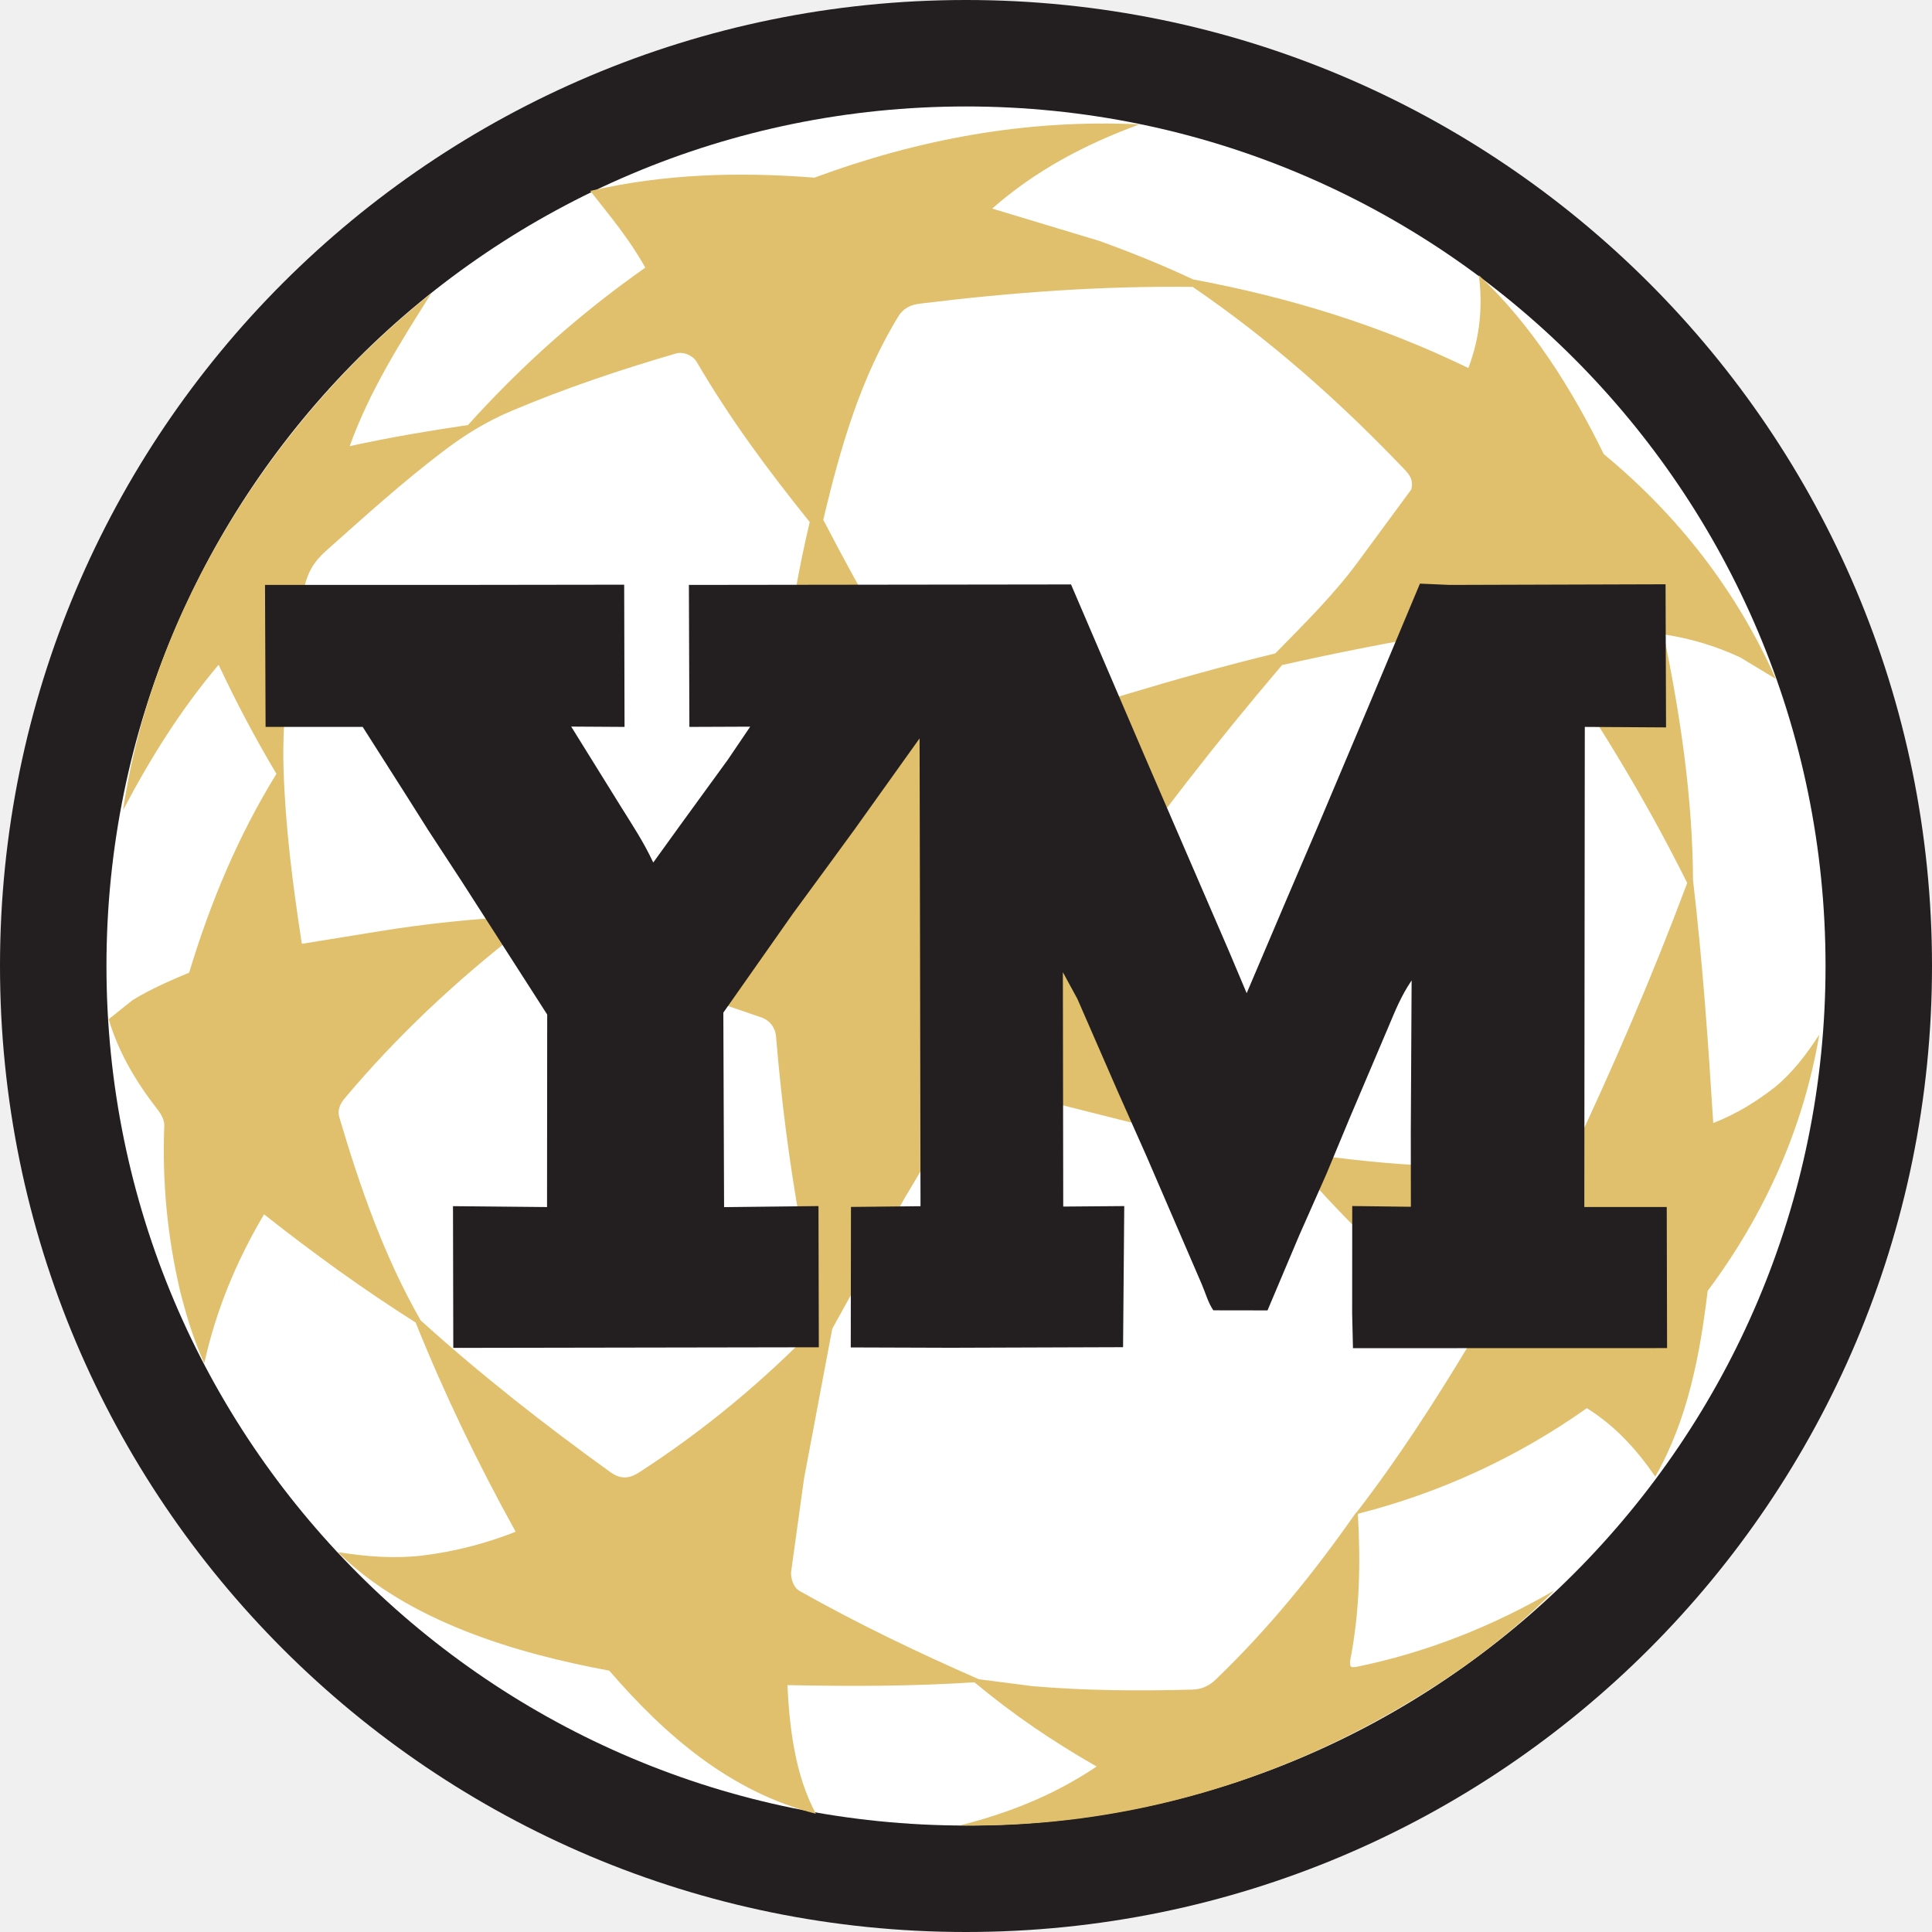
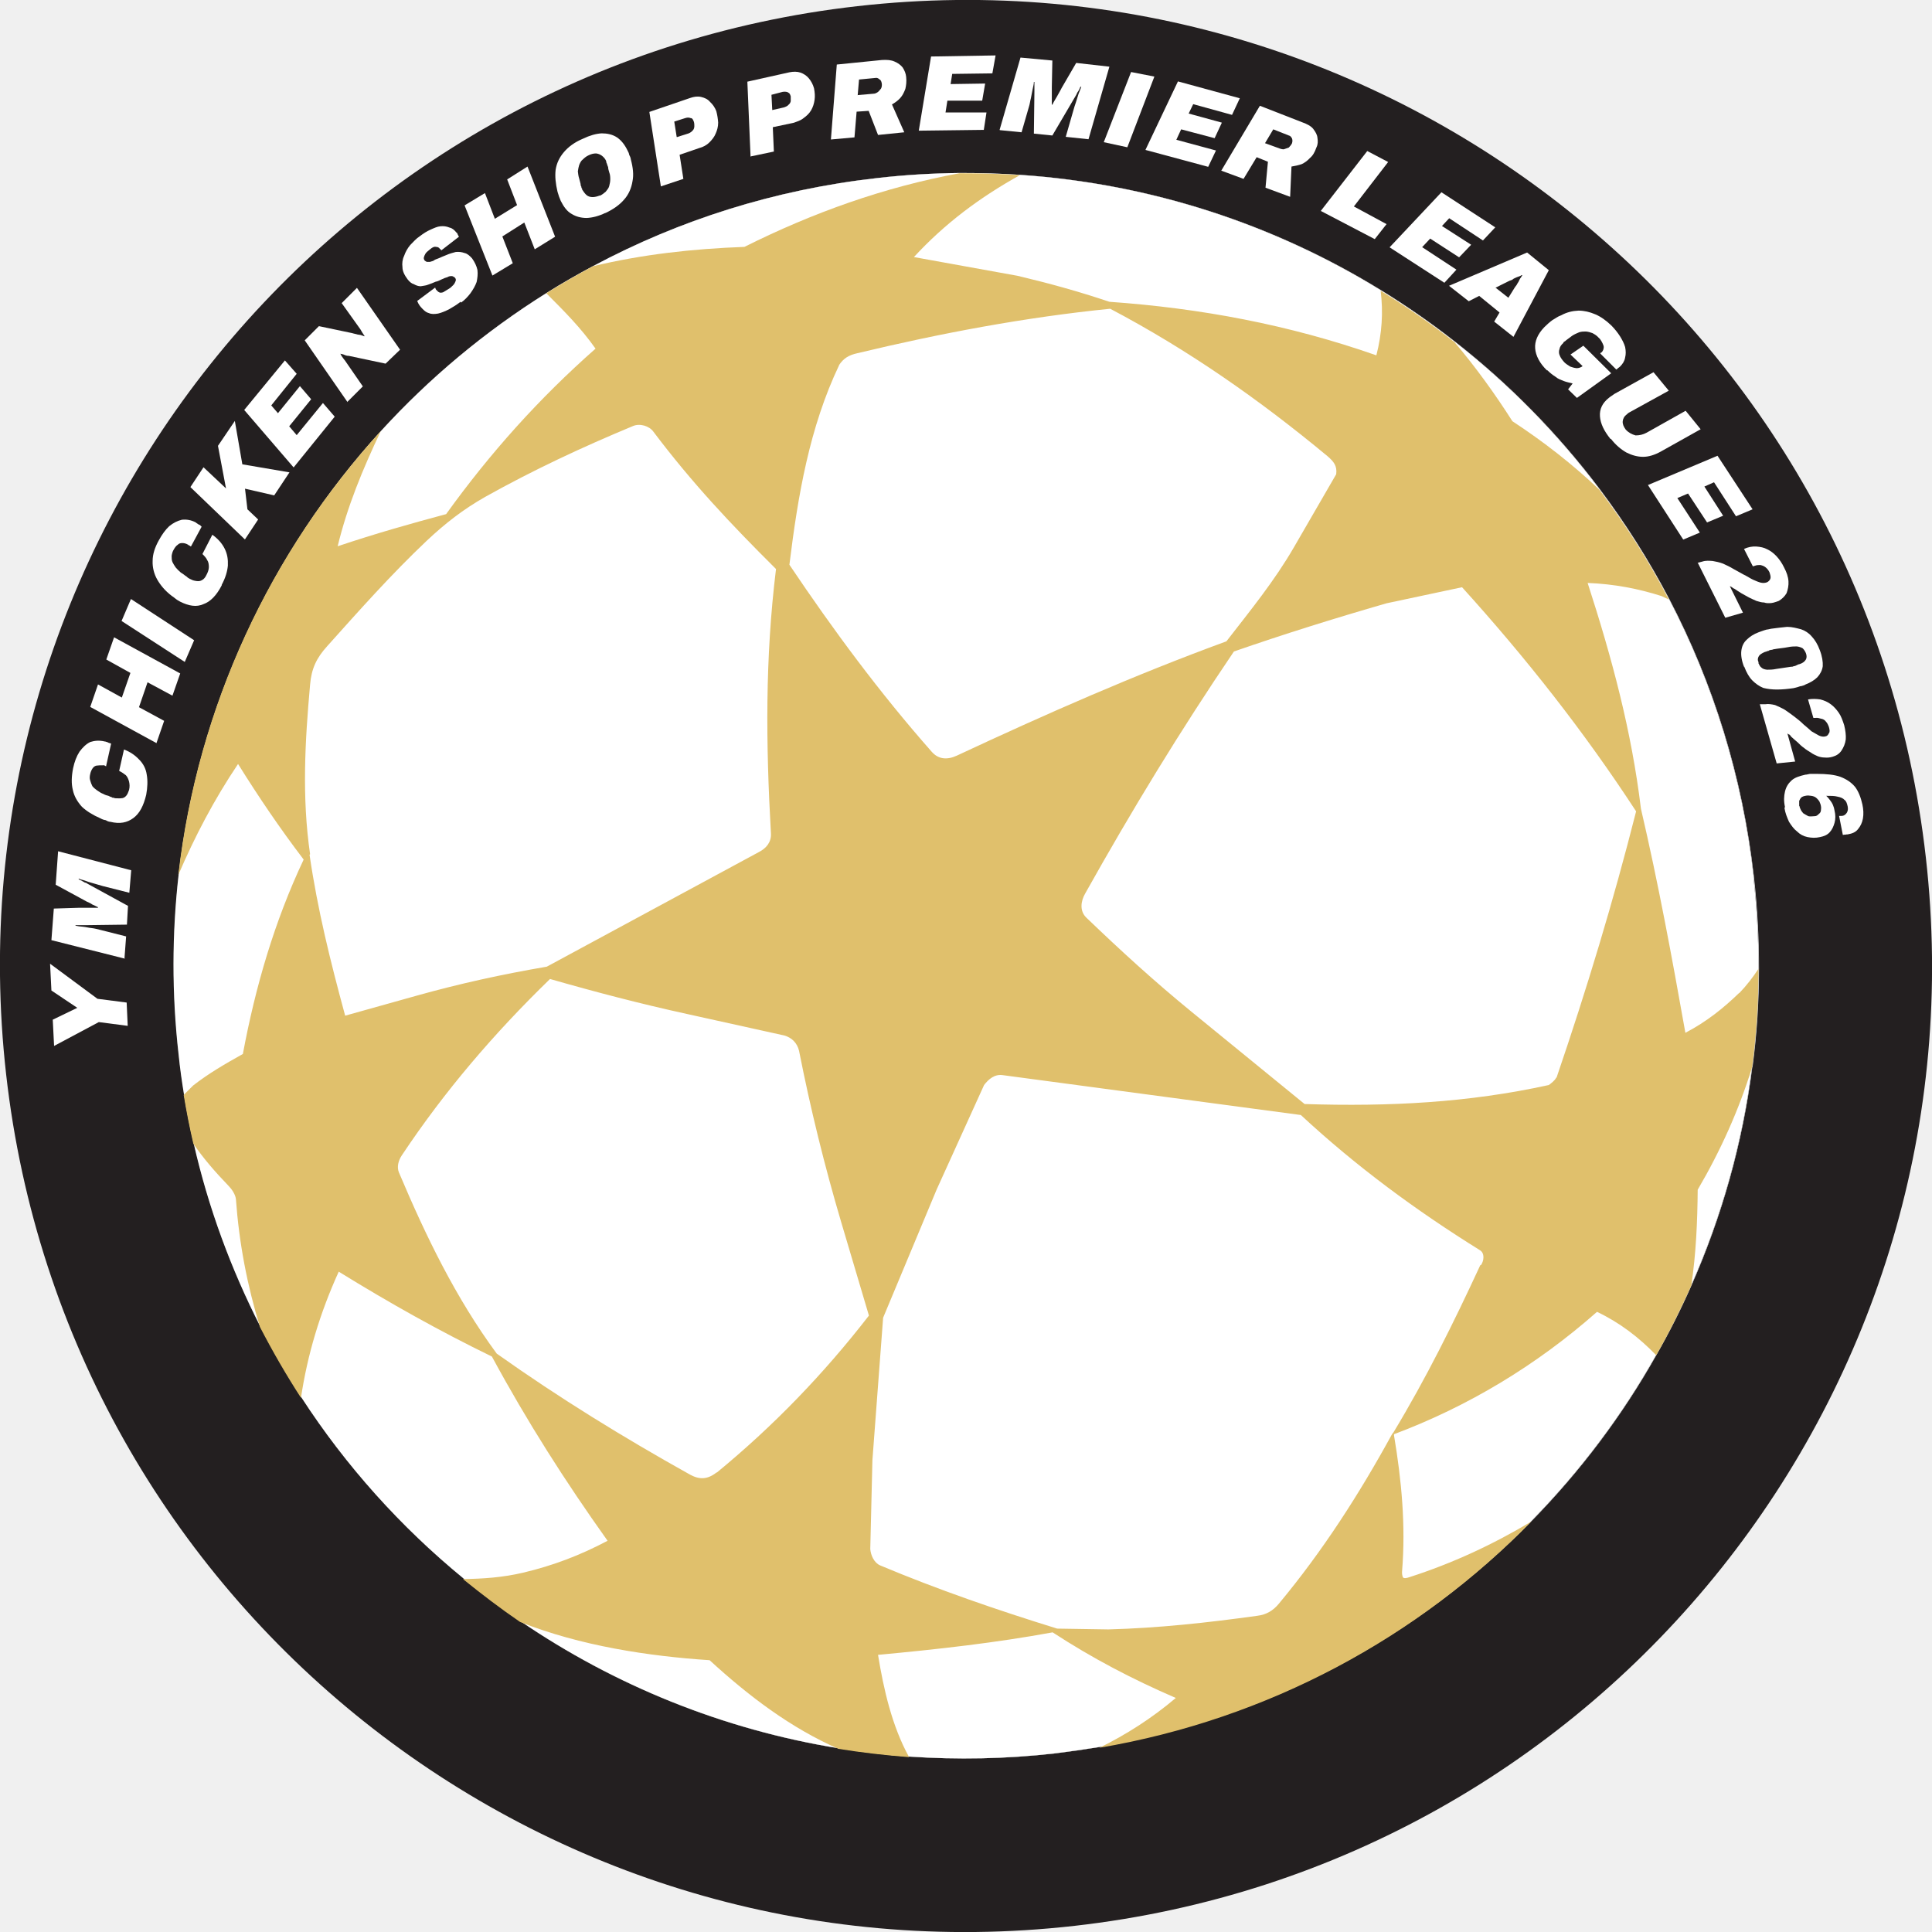
- <svg xmlns="http://www.w3.org/2000/svg" id="Layer_2" data-name="Layer 2" viewBox="0 0 471.1 471.1">
+ <svg xmlns="http://www.w3.org/2000/svg" id="Layer_2" data-name="Layer 2" viewBox="0 0 72.15 72.15">
  <defs>
    <style>
      .cls-1 {
        fill: #e0c06c;
      }

      .cls-2 {
        fill: #231f20;
      }

      .cls-3 {
        fill: #fff;
      }
    </style>
  </defs>
  <g id="Layer_1-2" data-name="Layer 1">
    <g>
+       <path class="cls-2" d="M32.02.23C12.22,2.47-2.01,20.34.23,40.13c2.24,19.8,20.1,34.03,39.9,31.79,19.8-2.24,34.03-20.1,31.79-39.9C69.68,12.22,51.82-2.01,32.02.23ZM65.44,39.85c-.36,2.85-1.14,5.59-2.27,8.15,0,0,0,0,0,0-.39.89-.83,1.76-1.31,2.6-1.27,2.26-2.84,4.34-4.65,6.19-4.23,4.32-9.79,7.37-16.13,8.45-.55.09-1.11.17-1.67.24-1.84.21-3.66.24-5.44.12-.89-.06-1.77-.17-2.64-.31,0,0,0,0,0,0-4.32-.7-8.37-2.35-11.89-4.75-.74-.5-1.45-1.03-2.13-1.6-2.34-1.92-4.39-4.2-6.05-6.76-.55-.85-1.06-1.73-1.53-2.64-1.09-2.14-1.94-4.43-2.49-6.85-.14-.6-.26-1.2-.36-1.82-.08-.49-.15-.98-.2-1.48-.26-2.28-.25-4.54,0-6.73.72-6.28,3.44-12.05,7.56-16.57,1.81-1.98,3.88-3.71,6.18-5.15.57-.36,1.15-.69,1.75-1.01,3.2-1.71,6.77-2.85,10.59-3.28,1.04-.12,2.07-.18,3.09-.19.76,0,1.51.02,2.26.07,4.87.33,9.48,1.85,13.47,4.31.96.59,1.88,1.23,2.76,1.92,2.02,1.58,3.84,3.43,5.4,5.5.97,1.29,1.84,2.66,2.6,4.11,1.64,3.14,2.74,6.63,3.16,10.37.13,1.15.19,2.29.19,3.42,0,1.25-.08,2.47-.24,3.68Z" />
+       <path class="cls-2" d="M65.48,32.75c.13,1.15.19,2.29.19,3.42,0,1.25-.08,2.47-.24,3.68-.36,2.85-1.14,5.59-2.27,8.15,0,0,0,0,0,0-.39.89-.83,1.76-1.31,2.6-1.27,2.26-2.84,4.34-4.65,6.19-4.23,4.32-9.79,7.37-16.13,8.45-.55.09-1.11.17-1.67.24-1.84.21-3.66.24-5.44.12-.89-.06-1.77-.17-2.64-.31,0,0,0,0,0,0-4.32-.7-8.37-2.35-11.89-4.75-.74-.5-1.45-1.03-2.13-1.6-2.34-1.92-4.39-4.2-6.05-6.76-.55-.85-1.06-1.73-1.53-2.64-1.09-2.14-1.94-4.43-2.49-6.85-.14-.6-.26-1.2-.36-1.82-.08-.49-.15-.98-.2-1.48-.26-2.28-.25-4.54,0-6.73.72-6.28,3.44-12.05,7.56-16.57,1.81-1.98,3.88-3.71,6.18-5.15.57-.36,1.15-.69,1.75-1.01,3.2-1.71,6.77-2.85,10.59-3.28,1.04-.12,2.07-.18,3.09-.19.76,0,1.51.02,2.26.07,4.87.33,9.48,1.85,13.47,4.31.96.59,1.88,1.23,2.76,1.92,2.02,1.58,3.84,3.43,5.4,5.5.97,1.29,1.84,2.66,2.6,4.11,1.64,3.14,2.74,6.63,3.16,10.37Z" />
+       <path class="cls-3" d="M65.48,32.75c.13,1.15.19,2.29.19,3.42,0,1.25-.08,2.47-.24,3.68-.36,2.85-1.14,5.59-2.27,8.15,0,0,0,0,0,0-.39.89-.83,1.76-1.31,2.6-1.27,2.26-2.84,4.34-4.65,6.19-4.23,4.32-9.79,7.37-16.13,8.45-.55.09-1.11.17-1.67.24-1.84.21-3.66.24-5.44.12-.89-.06-1.77-.17-2.64-.31,0,0,0,0,0,0-4.32-.7-8.37-2.35-11.89-4.75-.74-.5-1.45-1.03-2.13-1.6-2.34-1.92-4.39-4.2-6.05-6.76-.55-.85-1.06-1.73-1.53-2.64-1.09-2.14-1.94-4.43-2.49-6.85-.14-.6-.26-1.2-.36-1.82-.08-.49-.15-.98-.2-1.48-.26-2.28-.25-4.54,0-6.73.72-6.28,3.44-12.05,7.56-16.57,1.81-1.98,3.88-3.71,6.18-5.15.57-.36,1.15-.69,1.75-1.01,3.2-1.71,6.77-2.85,10.59-3.28,1.04-.12,2.07-.18,3.09-.19.76,0,1.51.02,2.26.07,4.87.33,9.48,1.85,13.47,4.31.96.59,1.88,1.23,2.76,1.92,2.02,1.58,3.84,3.43,5.4,5.5.97,1.29,1.84,2.66,2.6,4.11,1.64,3.14,2.74,6.63,3.16,10.37Z" />
+       <path class="cls-1" d="M64.95,37.08c-.59.57-1.21,1.07-2.01,1.49-.51-2.87-1.01-5.58-1.66-8.37-.35-2.9-1.08-5.62-1.99-8.43.99.04,1.88.21,2.76.49l.27.13c-.75-1.45-1.63-2.82-2.6-4.11-.99-.94-2.08-1.79-3.24-2.55-.65-1.02-1.37-2.02-2.16-2.95-.88-.69-1.8-1.33-2.76-1.92.1.8.05,1.59-.16,2.41-3.28-1.15-6.58-1.76-9.97-2-1.16-.39-2.25-.69-3.43-.97l-3.87-.7c1.16-1.26,2.48-2.24,3.96-3.06-.75-.05-1.5-.07-2.26-.07-2.82.52-5.49,1.48-8.03,2.75-1.93.07-3.81.28-5.65.72-.6.32-1.18.66-1.75,1.01.67.67,1.29,1.29,1.84,2.07-2.12,1.87-3.93,3.89-5.58,6.18-1.34.36-2.62.72-4.05,1.2.36-1.49.94-2.89,1.61-4.3-4.12,4.51-6.84,10.28-7.56,16.57.62-1.44,1.33-2.8,2.23-4.14.78,1.25,1.56,2.4,2.45,3.57-1.09,2.31-1.8,4.74-2.27,7.26-.66.37-1.27.72-1.86,1.18l-.35.35c.1.61.22,1.22.36,1.82.38.56.83,1.07,1.31,1.57.12.12.26.32.28.5.12,1.65.42,3.22.9,4.78.47.91.98,1.79,1.53,2.64.24-1.61.71-3.17,1.41-4.71,1.91,1.18,3.77,2.22,5.72,3.17,1.31,2.42,2.73,4.65,4.32,6.88-1.04.55-2.05.93-3.15,1.19-.76.18-1.5.23-2.25.24.69.56,1.4,1.1,2.13,1.6,2.26.9,4.82,1.28,7.08,1.43,1.46,1.34,3.03,2.53,4.81,3.31,0,0,0,0,0,0,.87.14,1.75.24,2.64.31-.64-1.16-.95-2.53-1.16-3.82,2.26-.21,4.39-.45,6.52-.84,1.49.97,2.96,1.74,4.6,2.45-.91.77-1.86,1.37-2.85,1.86,6.34-1.08,11.9-4.13,16.13-8.45-1.44.86-2.94,1.56-4.56,2.08-.08.03-.21.06-.24,0-.02-.04-.04-.15-.03-.22.14-1.72-.02-3.4-.3-5.07v-.05c2.77-1.04,5.33-2.58,7.58-4.57.86.41,1.57.96,2.21,1.62.48-.84.91-1.71,1.31-2.6,0,0,0,0,0,0,.18-1.19.23-2.4.24-3.58.85-1.45,1.54-2.98,2.03-4.57.16-1.21.24-2.44.24-3.68-.21.32-.45.63-.72.91ZM31.33,13.64c.17-.26.37-.38.69-.45,3.13-.75,6.26-1.34,9.44-1.66,2.94,1.55,5.59,3.41,8.12,5.51.23.2.36.36.32.67l-1.58,2.73c-.73,1.26-1.62,2.35-2.52,3.51-3.44,1.26-6.73,2.71-10.07,4.27-.37.17-.69.13-.93-.14-1.95-2.21-3.68-4.55-5.32-6.99.32-2.6.75-5.13,1.86-7.46ZM11.58,31.9c-.31-2.13-.19-4.22,0-6.33.05-.6.24-1,.64-1.44,1.21-1.35,2.39-2.68,3.71-3.93.69-.65,1.37-1.18,2.2-1.65,1.79-1,3.61-1.85,5.51-2.64.26-.11.61,0,.76.21,1.44,1.91,2.87,3.43,4.58,5.13-.41,3.34-.38,6.51-.19,9.87.02.32-.16.55-.45.7l-7.92,4.28c-1.69.29-3.24.63-4.85,1.08l-2.68.75c-.56-2.06-1.03-3.96-1.33-6.01ZM26.77,54.98c-.35.28-.65.28-1,.09-2.49-1.39-4.88-2.86-7.22-4.52-1.53-2.08-2.64-4.37-3.65-6.76-.09-.21-.02-.46.11-.65,1.59-2.39,3.44-4.55,5.53-6.58,1.71.49,3.39.93,5.13,1.31l3.62.8c.28.08.48.28.55.57.43,2.18.95,4.29,1.58,6.42l1.03,3.47c-1.69,2.18-3.56,4.12-5.69,5.87ZM55.28,47.25c-.99,2.14-2.02,4.22-3.24,6.24l-.05.06c-1.22,2.23-2.59,4.37-4.24,6.35-.21.25-.46.4-.79.44-1.87.26-3.7.46-5.57.51l-1.91-.03c-2.26-.7-4.44-1.45-6.61-2.36-.23-.1-.35-.38-.37-.61l.08-3.32.4-5.32,2-4.79,1.77-3.9c.17-.22.39-.41.69-.37l11.14,1.49c2.08,1.93,4.31,3.57,6.69,5.05.18.11.15.39.04.55ZM58.11,40.25c-.03.09-.2.22-.27.27-3.01.66-5.95.81-9.12.71l-4.24-3.46c-1.37-1.12-2.64-2.28-3.91-3.5-.26-.25-.21-.62-.04-.91,1.73-3.09,3.53-6.05,5.55-9.03,1.87-.65,3.76-1.24,5.7-1.8l2.82-.6c2.38,2.63,4.55,5.38,6.5,8.37-.85,3.36-1.85,6.66-2.97,9.94Z" />
      <g>
-         <path class="cls-2" d="M235.55,0C105.46,0,0,105.46,0,235.55s105.46,235.55,235.55,235.55,235.55-105.46,235.55-235.55S365.64,0,235.55,0ZM159.58,114.5l.08,31.6-11.86-.07,11.15,17.96c2.49,4.02,4.85,7.51,7.08,12.25l5.91-8.19,10.69-14.7,4.95-7.31-13.51.05-.11-31.54,84.91-.11,7.63,17.8,8.87,20.7,18.54,42.88,3.99,9.46,8.74-20.55,7-16.35,11.76-27.86,11-26.24,6.58.3,48-.14.11,31.8-18.05-.11-.11,106.68h18.32l.08,31.3-69.79.02-.18-7.64.02-23.94,13.03.16-.02-16.5.18-33.79c-2.38,3.51-3.63,6.72-5.11,10.22l-8.61,20.26-5.23,12.57-5.97,13.47-7.1,16.8-12.04-.02c-1.18-1.74-1.74-3.87-2.58-5.81l-12.23-28.33-6.45-14.53-8.95-20.52-3.22-5.93.09,52.08,13.56-.11-.26,31.35-38.33.13-22.17-.07.05-31.22,15.46-.17-.11-58.49-.1-45.46-14.38,20.15-6.23,8.53-7.53,10.26-15.46,22,.16,43.22,20.97-.24.07,31.37-81.22.13-.07-31.49,20.89.2.04-42.77-10.8-16.84-8.14-12.68-7.44-11.38-4.93-7.81-9.67-15.21h-21.58s-.13-31.55-.13-31.55h39.38s40.43-.05,40.43-.05Z" />
-         <circle class="cls-3" cx="235.55" cy="235.55" r="209.59" />
-         <path class="cls-1" d="M331.12,369.43c.66,11.73.44,23.52-1.86,35.31-.09.44-.08,1.22.06,1.52.17.37,1.11.26,1.67.14,17.05-3.53,32.64-9.72,48.02-18.58-13.15,13.21-28.15,23.51-44.18,32.22-30.98,16.83-65.4,25.6-100.79,25.08,11.53-2.94,22.61-7.14,33.36-14.37-10.78-6.18-20.32-12.65-29.8-20.54-15,.98-29.83,1.01-45.6.69.53,10.59,1.89,21.97,6.95,31.37-20.87-5.33-36.64-19-50.39-34.9-22.61-4.18-49.17-12.02-66.16-28.89,6.96,1.08,13.64,1.64,20.72.81,7.75-.98,15.05-2.81,22.62-5.79-9.24-16.69-17.23-33.25-24.39-51.01-12.68-8.04-24.75-16.74-36.96-26.39-6.89,11.63-11.76,23.58-14.58,36.33-2.7-6.01-4.34-11.55-5.89-17.6-3.12-13.34-4.4-26.63-3.86-40.42.05-1.27-.78-2.75-1.51-3.69-5.31-6.81-9.58-13.9-12.05-22.2l5.87-4.68c4.43-2.7,8.91-4.63,13.76-6.68,5.15-17.11,11.96-33.37,21.28-48.47-5.23-8.74-9.73-17.31-14.11-26.59-9.37,11.14-16.58,22.71-23.29,35.44,7.18-48.91,36.89-95.71,75.17-126.01-7.82,12.32-15.15,24.04-19.91,37.26,10.22-2.24,19.33-3.72,28.84-5.15,13.12-14.54,27.19-27.08,43.24-38.38-3.84-6.89-8.44-12.38-13.43-18.71,18.02-4.16,36.11-4.69,54.66-3.23,25.19-9.31,51.6-14.33,79.26-12.99-13.27,4.87-25.27,11.2-35.91,20.53l26.11,7.88c7.9,2.86,15.2,5.78,22.87,9.39,23.21,4.32,45.47,11.09,67.14,21.61,2.8-7.43,3.53-14.79,2.57-22.61,12.92,12.12,22.65,27.71,30.45,43.61,18.02,14.86,32.37,33.23,41.93,54.79l-8.69-5.25c-5.84-2.69-11.8-4.56-18.63-5.59,4.11,20.2,7.02,39.57,7.15,59.92,2.3,19.8,3.67,38.99,4.93,59.23,5.81-2.27,10.46-5.21,15-8.71,4.43-3.65,7.73-8.04,10.86-12.85-3.9,22.98-13.43,44.01-27.22,62.49-1.86,15.34-4.77,31.29-12.78,45.28-4.56-6.63-9.77-12.36-16.68-16.68-17.06,12.07-35.88,20.68-55.76,25.73l-.07.33ZM238.26,181c24.22-8.17,48.01-15.65,72.71-21.67,7.11-7.29,14.13-14.14,20.13-22.29l13.03-17.69c.53-2.16-.22-3.38-1.68-4.91-15.73-16.48-32.55-31.43-51.62-44.48-22.16-.28-44.21,1.34-66.34,4.06-2.24.28-3.76.91-5.1,2.59-9.47,15.21-14.44,32.4-18.64,50.14,9.43,18.21,19.52,35.72,31.21,52.56,1.44,2.08,3.59,2.6,6.29,1.69ZM126.9,223.39l57.91-23.4c2.1-.85,3.52-2.26,3.64-4.53,1.28-23.37,3.59-45.4,8.99-68.16-10.48-13.08-19.15-24.73-27.57-39.06-.92-1.57-3.21-2.58-5.1-2.03-13.73,4.01-26.92,8.45-40.05,13.99-6.05,2.55-11.2,5.72-16.44,9.68-10.07,7.62-19.23,15.95-28.65,24.32-3.07,2.73-4.67,5.35-5.51,9.46-2.97,14.5-5.46,28.85-4.98,43.84.46,14.42,2.21,27.95,4.46,42.64l19.02-3.08c11.44-1.85,22.41-2.96,34.28-3.65ZM317.7,281.19c21.79,3.17,42.14,4.39,63.4,2.2.56-.26,1.8-1.07,2.07-1.63,10.29-21.81,19.77-43.83,28.24-66.45-11.07-22.24-23.9-42.98-38.23-63.04l-19.9,1.94c-13.81,2.3-27.24,4.93-40.66,7.96-16.21,19-30.96,38.13-45.25,58.13-1.36,1.9-2.05,4.42-.43,6.37,7.84,9.44,15.66,18.46,24.25,27.29l26.51,27.24ZM155.74,359.1c16.07-10.39,30.45-22.35,43.78-36.16l-4.42-24.79c-2.72-15.24-4.61-30.21-5.89-45.64-.26-2.07-1.53-3.62-3.37-4.35l-24.31-8.35c-11.68-4.01-22.92-8.36-34.3-13.1-16.03,12.41-30.45,25.94-43.27,41.21-1.03,1.23-1.71,2.88-1.25,4.42,5.11,17.28,10.96,34.03,19.86,49.62,14.81,13.39,30.14,25.38,46.21,36.97,2.23,1.61,4.35,1.85,6.96.16ZM330.96,368.56c10-13,18.75-26.56,27.22-40.62.9-1.03,1.32-2.95.18-3.86-15.24-12.13-29.33-25.21-42.14-40.18l-75.55-19.04c-2.04-.51-3.71.62-5.03,1.99l-15.22,25.58-17.48,31.57-6.88,36.5-3.17,22.93c0,1.59.55,3.65,2.08,4.51,14.25,8.03,28.71,14.95,43.71,21.53l13.17,1.69c12.99,1.11,25.73,1.18,38.8.84,2.31-.06,4.13-.87,5.77-2.44,12.91-12.38,24.02-26.12,34.16-40.63l.39-.36Z" />
+         <path class="cls-3" d="M4.77,38.31l-1.08-.14-1.67.89-.05-.98.91-.44h.01s-.97-.65-.97-.65l-.05-1,1.77,1.31,1.09.14.04.88Z" />
+         <path class="cls-3" d="M4.66,35.8l-2.74-.69.09-1.18.97-.03s.1,0,.17,0,.16,0,.26,0c.09,0,.16,0,.25,0v-.02c-.07-.04-.15-.07-.21-.1-.07-.05-.14-.08-.21-.11-.08-.04-.14-.08-.22-.12l-.94-.51.09-1.25,2.73.71-.07.84-.99-.25c-.1-.03-.21-.06-.31-.09s-.22-.06-.32-.1-.2-.05-.27-.09v.03s.06.03.11.05c.04.03.08.04.12.07.04,0,.08.03.11.05l1.5.82-.04.7-1.57.02c-.05,0-.12,0-.18,0-.05,0-.12,0-.17,0v.02c.08.02.18.03.29.04.1.01.21.04.32.05.1.01.2.04.29.06l.99.25-.06.8Z" />
+         <path class="cls-3" d="M5.46,29.68c-.1.42-.25.7-.48.87s-.5.23-.86.14c-.06,0-.12-.03-.17-.06-.07-.01-.13-.03-.2-.07-.28-.12-.52-.27-.69-.43-.17-.19-.29-.39-.34-.63-.06-.24-.05-.51.01-.81.05-.24.13-.45.24-.62.12-.16.24-.28.4-.36.16-.05.33-.07.54-.02.03,0,.07.02.11.03.04.03.09.03.13.05l-.19.85s-.04-.03-.07-.04c-.01,0-.04,0-.05,0-.08,0-.16,0-.22.01-.05,0-.12.04-.16.1s-.07.12-.09.21c-.02.09-.03.17,0,.25.02.07.04.13.08.21.05.06.11.11.18.16.07.05.15.1.23.13.07.04.14.06.19.07.05.03.09.04.12.05.03.02.04.03.07.02.02,0,.04.02.05.02.09,0,.17.01.24,0,.08,0,.14-.04.19-.1.04-.05.07-.12.1-.21.03-.12.02-.22,0-.31-.02-.08-.06-.18-.12-.24-.07-.05-.14-.11-.25-.16l.18-.8c.24.09.42.22.57.38.15.15.25.34.28.56.04.22.03.48-.02.75Z" />
+         <path class="cls-3" d="M5.84,27.75l-2.47-1.35.29-.84.89.49.32-.92-.9-.5.29-.83,2.47,1.35-.29.83-.93-.5-.32.93.94.51-.29.84Z" />
+         <path class="cls-3" d="M6.9,24.72l-2.36-1.53.35-.82,2.36,1.54-.35.81Z" />
+         <path class="cls-3" d="M8.28,21.86c-.19.37-.42.61-.68.7-.26.12-.55.07-.87-.09-.04-.03-.1-.05-.16-.1-.05-.04-.1-.08-.16-.12-.25-.19-.42-.4-.54-.61s-.18-.46-.17-.69c0-.25.08-.5.23-.77.12-.22.25-.4.39-.53.16-.13.31-.2.47-.24.18-.02.35.01.52.1.04.04.08.05.11.08.04,0,.07.04.11.08l-.4.74s-.04-.03-.06-.04c-.02,0-.04-.02-.05-.03-.07-.04-.14-.06-.21-.06s-.12.01-.18.07c-.05.03-.1.1-.14.17-.05.08-.07.17-.08.24,0,.08,0,.16.03.23.03.06.07.13.12.2.05.06.12.13.19.19.07.04.12.08.17.12.04.02.07.05.09.07s.05.03.07.04c0,.01.03.02.04.02.08.05.16.06.23.07.07.01.14,0,.2-.04.06-.03.12-.1.16-.19.05-.09.09-.2.09-.29s-.01-.19-.06-.26c-.04-.09-.11-.16-.18-.23l.37-.72c.21.15.36.32.46.52s.13.4.12.63c-.02.22-.09.46-.23.72Z" />
+         <path class="cls-3" d="M9.14,20.14l-2.03-1.95.49-.74.84.79-.3-1.59.63-.93.28,1.62,1.76.3-.57.86-1.09-.25.09.77.4.38-.49.74Z" />
+         <path class="cls-3" d="M10.96,17.45l-1.84-2.14,1.52-1.85.44.5-.95,1.18.25.29.82-1.01.42.49-.82,1.01.28.33.98-1.2.44.51-1.53,1.89Z" />
+         <path class="cls-3" d="M12.98,15.02l-1.6-2.31.53-.53,1.24.26s.1.03.16.04c.05.02.11.02.16.03l.14.05v-.02c-.03-.05-.05-.08-.08-.12-.02-.04-.05-.08-.07-.12l-.7-.98.57-.57,1.61,2.31-.54.52-1.37-.29s-.09,0-.15-.03-.12-.04-.17-.05h0c.03.06.06.11.1.16.03.04.05.07.07.09l.67.97-.57.57Z" />
+         <path class="cls-3" d="M17.2,11.27c-.14.11-.29.2-.43.28-.14.07-.28.13-.41.16-.13.02-.24.03-.35-.02-.12-.03-.21-.13-.3-.23-.03-.03-.05-.07-.07-.1-.03-.04-.04-.09-.06-.12l.67-.5s.01.03.02.05c.01.03.03.04.04.05.04.05.08.08.13.09.04,0,.1,0,.15-.04.05-.03.12-.07.18-.11.04-.02.07-.05.1-.08s.07-.06.1-.11c.02-.04.04-.07.05-.11s0-.08-.04-.12c-.04-.02-.07-.05-.11-.05-.04,0-.1,0-.16.04-.07.02-.13.04-.21.08-.07.03-.15.08-.23.09-.09.04-.19.08-.28.11-.09.04-.19.04-.28.06-.09,0-.17-.03-.26-.08-.08-.02-.16-.09-.23-.18-.12-.16-.19-.31-.19-.45-.02-.14,0-.3.06-.42.05-.15.13-.29.23-.41.12-.12.22-.24.36-.33.13-.1.27-.19.39-.24.13-.06.26-.12.38-.13.12-.01.22,0,.34.05.1.02.18.09.26.19.02,0,.03.03.04.06s.03.05.05.09l-.66.51s-.02-.03-.02-.03c0-.01-.02-.02-.03-.02-.03-.06-.09-.08-.15-.08-.06-.02-.14.02-.22.09-.07.06-.13.1-.17.16-.03.05-.05.1-.06.14s0,.08.03.12c.03.02.05.04.08.05.03,0,.07,0,.12,0,.04-.02.09-.02.14-.05.04-.04.1-.05.17-.08.1-.04.2-.09.31-.13.11-.05.23-.08.34-.11.12-.01.22,0,.33.04.1.02.19.1.28.2.1.14.17.29.2.43.02.16,0,.3-.03.45-.05.14-.13.28-.23.42-.1.13-.21.25-.35.35Z" />
+         <path class="cls-3" d="M18.39,10.29l-1.04-2.62.76-.46.37.96.83-.51-.37-.96.76-.48,1.03,2.62-.76.47-.39-1-.82.52.39,1-.76.46Z" />
+         <path class="cls-3" d="M22.61,7.95c-.25.12-.48.18-.7.19-.21,0-.4-.05-.56-.15-.17-.09-.3-.27-.41-.49-.02-.05-.04-.11-.06-.15-.02-.07-.04-.12-.06-.19-.07-.3-.1-.57-.07-.82.04-.25.14-.46.31-.66.17-.2.4-.37.71-.5.25-.12.49-.19.7-.2.21,0,.4.04.57.15.16.11.29.27.4.5.03.05.05.1.06.16.03.05.05.1.06.17.08.3.11.57.06.81-.04.25-.14.49-.31.68-.17.2-.41.37-.71.51ZM22.4,7.31c.09-.04.16-.1.22-.15.06-.08.11-.13.13-.21s.04-.16.04-.25c0-.07,0-.17-.04-.27-.02-.07-.04-.13-.04-.19-.02-.05-.03-.07-.04-.11s-.02-.05-.03-.07c0,0,0-.02,0-.04-.04-.09-.09-.15-.17-.21-.06-.04-.12-.07-.21-.08-.09,0-.18.02-.28.07-.09.04-.16.1-.22.16-.06.04-.1.13-.13.2-.02.07-.04.15-.05.24.01.09.02.18.05.27.02.07.04.15.05.19,0,.04.01.09.03.11,0,.04.01.06.03.08v.03c.06.09.11.16.17.21s.14.07.22.07.17-.02.27-.06Z" />
+         <path class="cls-3" d="M24.68,6.96l-.43-2.78,1.52-.52c.14-.05.28-.07.41-.04.13.03.25.08.34.19.1.09.18.21.23.34.04.15.06.29.07.43,0,.15-.04.29-.09.4-.05.13-.14.24-.24.34s-.23.17-.38.21l-.73.25.14.9-.84.28ZM25.28,5.12l.44-.14c.07-.03.12-.07.16-.12.03-.03.05-.09.05-.15,0-.05,0-.11-.02-.17-.03-.07-.05-.13-.12-.13-.05-.02-.11-.03-.2,0l-.41.13.09.57Z" />
+         <path class="cls-3" d="M28.03,5.86l-.12-2.81,1.57-.35c.15-.03.29-.03.41.01s.24.12.32.22.15.22.19.37c.03.16.04.29.02.43s-.06.27-.13.39c-.07.12-.17.21-.28.29-.11.09-.24.13-.39.18l-.76.16.04.91-.86.18ZM28.84,4.11l.44-.1c.08-.03.13-.05.17-.1.04-.03.07-.08.08-.13,0-.06,0-.13,0-.18-.02-.07-.04-.12-.09-.14-.05-.04-.13-.04-.21-.03l-.42.11.03.58Z" />
+         <path class="cls-3" d="M31.03,5.21l.22-2.8,1.69-.17c.19-.01.34,0,.47.06.12.05.23.13.3.22.07.11.12.23.13.35.02.18,0,.32-.03.45-.05.13-.1.24-.19.34s-.19.17-.31.24l.46,1.04-.98.1-.35-.9-.45.03-.08.96-.89.08ZM32.04,3.55l.58-.05c.05,0,.1-.02.16-.06.04-.03.08-.08.12-.13.03-.05.04-.13.03-.19s-.03-.13-.08-.15c-.04-.04-.09-.07-.15-.06l-.62.06-.05.59Z" />
+         <path class="cls-3" d="M34.31,4.89l.46-2.78,2.41-.04-.12.67-1.5.02-.06.38,1.29-.02-.11.64h-1.3s-.07.44-.07.44h1.53s-.1.65-.1.65l-2.43.03Z" />
+         <path class="cls-3" d="M37.33,4.85l.78-2.7,1.19.11-.02.99s0,.09,0,.17c0,.06,0,.15,0,.25,0,.08,0,.16,0,.24h.02c.03-.07.07-.13.11-.2.04-.06.08-.14.12-.21.04-.07.08-.14.12-.22l.54-.93,1.24.14-.78,2.71-.85-.09.28-.97c.03-.11.06-.21.1-.32.03-.11.07-.21.1-.32.04-.09.07-.18.1-.26h-.03s-.03.05-.05.11c-.02.04-.05.08-.07.11-.02.05-.04.09-.06.12l-.87,1.48-.69-.07.02-1.57c0-.06,0-.12,0-.18,0-.05,0-.13,0-.18h-.02c0,.09-.03.18-.05.29s-.04.21-.06.31c-.03.11-.04.22-.07.31l-.28.97-.81-.08Z" />
+         <path class="cls-3" d="M41.22,5.31l1.02-2.62.87.17-1.01,2.64-.88-.19Z" />
+         <path class="cls-3" d="M42.78,5.59l1.21-2.55,2.31.63-.29.62-1.45-.4-.17.35,1.24.34-.27.58-1.25-.33-.18.39,1.48.4-.29.61-2.34-.63Z" />
+         <path class="cls-3" d="M45.61,6.37l1.44-2.42,1.59.62c.17.06.32.14.4.24.09.12.15.22.16.34.02.13.02.24-.04.36-.06.17-.13.3-.24.39-.09.1-.2.18-.31.23-.12.04-.25.07-.38.09l-.05,1.13-.92-.34.09-.97-.42-.17-.49.81-.84-.31ZM47.25,5.35l.55.2s.11.04.16.02.12-.04.17-.06c.05-.05.09-.1.12-.16.02-.07.02-.12,0-.18-.03-.05-.06-.1-.12-.11l-.58-.23-.31.52Z" />
+         <path class="cls-3" d="M49.33,7.87l1.73-2.23.78.41-1.28,1.66,1.22.66-.44.56-2.01-1.05Z" />
+         <path class="cls-3" d="M51.9,9.23l1.93-2.05,2.01,1.31-.46.49-1.26-.83-.27.29,1.09.7-.45.47-1.08-.7-.3.32,1.28.84-.45.49-2.04-1.32Z" />
+         <path class="cls-3" d="M54.12,10.67l2.91-1.24.81.66-1.32,2.49-.72-.57.2-.34-.76-.62-.39.2-.74-.58ZM55.86,10.75l.47.37.23-.37s.05-.08.08-.11c.02-.05.05-.08.07-.12.02-.05.04-.08.06-.12.04-.04.05-.09.08-.11l-.02-.02c-.05.04-.12.06-.18.08-.06.03-.13.05-.18.1-.06.02-.12.04-.19.08l-.44.22Z" />
+         <path class="cls-3" d="M57.77,13.83c-.27-.26-.42-.55-.44-.82-.02-.26.09-.53.34-.79.1-.1.2-.19.31-.27.11-.06.21-.14.31-.17.22-.12.43-.17.66-.18.21,0,.42.05.63.14s.4.23.59.41c.13.13.24.27.33.41.08.13.15.26.19.4.03.15.03.27,0,.39-.02.13-.09.24-.19.34-.03.02-.04.04-.07.05-.02.03-.05.05-.07.06l-.6-.6s.01,0,.02-.03c0,0,.02,0,.03-.01.03-.03.06-.08.07-.12.01-.04.02-.08,0-.14-.02-.05-.04-.1-.07-.15s-.06-.1-.11-.14c-.07-.08-.14-.12-.23-.17-.08-.03-.15-.05-.24-.06-.09,0-.17,0-.26.03-.09.04-.17.07-.26.13-.06.05-.11.08-.16.12-.04.03-.07.05-.1.08l-.05.03s-.02.03-.02.04c-.08.07-.13.15-.14.22-.03.08-.03.17.01.25.03.08.09.16.17.25.06.06.14.11.22.16.08.03.15.05.24.06.08,0,.15-.03.2-.06l.02-.02-.45-.43.48-.33,1.04,1.03-1.28.92-.33-.32.17-.22c-.11-.03-.23-.05-.33-.09s-.22-.08-.31-.16c-.11-.07-.2-.14-.3-.24Z" />
+         <path class="cls-3" d="M60.14,16.39c-.24-.3-.37-.57-.39-.84-.02-.27.09-.5.33-.69.03-.03.07-.05.11-.08.03-.02.07-.05.1-.07l1.46-.81.57.69-1.47.81s-.03.02-.05.03c-.02.02-.03.03-.04.04-.1.07-.15.16-.16.26-.01.1.03.2.11.31.11.12.23.18.37.22.15,0,.28-.03.41-.1l1.46-.82.56.69-1.5.84c-.22.12-.44.19-.65.19s-.42-.06-.62-.16c-.21-.12-.4-.28-.58-.51Z" />
+         <path class="cls-3" d="M61.55,18.11l2.59-1.09,1.31,2-.62.26-.82-1.27-.36.16.7,1.09-.6.25-.71-1.08-.4.17.84,1.29-.62.26-1.32-2.04Z" />
+         <path class="cls-3" d="M63.39,21.02l.19-.05c.12-.04.25-.03.38-.02.12.02.26.05.39.1.13.06.26.12.39.2.12.07.26.14.38.21.13.06.24.14.35.19.11.05.21.09.29.11.1.02.17.01.24-.02.05-.03.09-.07.11-.12.03-.08,0-.15-.03-.25-.04-.08-.08-.13-.14-.18-.06-.05-.12-.07-.2-.09-.06,0-.14,0-.21.03l-.07.02-.33-.65c.15-.07.31-.1.46-.09s.29.04.4.1c.13.06.25.15.36.27.1.11.2.25.28.42.09.17.15.34.16.51.01.15-.02.3-.07.44-.07.12-.16.21-.29.29-.1.03-.18.07-.28.08-.09.01-.19.01-.27-.02-.1,0-.19-.03-.29-.06-.09-.04-.18-.08-.28-.13l-.27-.15c-.1-.06-.19-.12-.28-.18-.03,0-.05-.03-.08-.05-.04-.02-.05-.03-.08-.04l.49.99-.66.19-1.03-2.06Z" />
+         <path class="cls-3" d="M65.13,24.9c-.09-.23-.12-.43-.1-.6.02-.16.08-.3.2-.41.11-.11.26-.21.45-.28l.14-.05s.11-.04.16-.05c.05,0,.1-.02.16-.03.21-.03.41-.05.6-.07.19,0,.36.05.52.09.15.05.29.14.4.27.12.13.22.29.3.51.09.23.12.44.11.6-.02.15-.09.29-.2.41-.11.11-.26.2-.44.27-.04.03-.09.04-.15.06-.04,0-.09.02-.15.04s-.12.03-.16.04c-.21.03-.41.05-.61.05-.18,0-.36-.02-.51-.06-.15-.06-.29-.16-.41-.28s-.22-.3-.3-.51ZM65.66,24.75c.04.08.07.15.12.18.05.05.12.07.21.08.1,0,.21,0,.35-.03.14-.02.33-.05.54-.08.04,0,.07,0,.1-.02.02,0,.06-.01.08-.02l.08-.04s.05-.02.07-.02c.12-.04.19-.1.23-.17.03-.05.04-.14,0-.24-.04-.09-.07-.13-.12-.18-.05-.03-.13-.06-.22-.07-.08,0-.2,0-.34.03s-.32.04-.54.08c-.04.02-.07.02-.09.02-.03.01-.06.01-.09.04-.02,0-.04,0-.07.02-.02,0-.05.02-.07.02-.11.05-.19.1-.22.16-.04.07-.05.14,0,.24Z" />
+         <path class="cls-3" d="M65.72,26.3h.2c.12-.02.24,0,.37.03.12.05.25.11.37.18.12.08.24.17.36.26s.23.18.33.28c.11.09.21.18.3.26.11.07.2.11.28.16.09.04.17.05.24.03.06-.01.1-.05.13-.12.04-.04.03-.13,0-.23-.03-.08-.06-.15-.11-.2-.04-.06-.11-.1-.18-.11-.07-.02-.14-.04-.21-.03h-.08s-.2-.69-.2-.69c.16-.03.32-.02.46,0,.15.04.27.09.39.18.11.08.21.19.3.32s.14.28.2.46c.05.2.07.38.06.53-.02.16-.08.3-.16.42s-.19.19-.33.23c-.1.03-.2.04-.29.03-.1,0-.19-.02-.27-.05-.09-.04-.18-.08-.26-.14-.08-.05-.17-.1-.25-.17-.09-.06-.16-.13-.24-.21-.08-.07-.17-.14-.24-.21-.02-.03-.04-.06-.07-.08-.03,0-.05-.03-.07-.04l.29,1.05-.69.07-.63-2.21Z" />
+         <path class="cls-3" d="M66.66,30.14c-.05-.23-.04-.41,0-.58.04-.17.12-.3.24-.41.13-.12.31-.17.52-.22.07,0,.13-.03.19-.03.07,0,.15,0,.23,0,.37,0,.66.03.89.11.23.09.41.21.55.38.12.16.21.38.27.65.04.18.05.37.02.53s-.09.28-.18.39c-.09.12-.22.17-.39.2-.02,0-.05,0-.09.01-.02,0-.05,0-.09.01l-.14-.71s.04,0,.05,0c.02,0,.04,0,.04,0,.1,0,.16-.06.2-.12.04-.07.05-.14.03-.24-.03-.12-.05-.19-.12-.24-.05-.06-.15-.1-.26-.12-.11-.03-.25-.03-.42-.03.05.05.09.09.14.16.04.05.08.11.11.18s.05.14.06.21c.04.16.04.32,0,.46s-.09.25-.18.35-.21.15-.36.18c-.17.04-.32.03-.47,0s-.28-.1-.39-.21c-.12-.09-.21-.22-.3-.36-.07-.16-.14-.32-.17-.52ZM67.2,30.1c.01.06.04.12.06.16.02.04.06.08.08.11.06.04.12.07.19.11.08.02.16,0,.24,0,.07,0,.11-.04.15-.08.04-.03.07-.06.08-.12,0-.04.02-.11,0-.19-.01-.06-.04-.12-.06-.17-.04-.05-.07-.09-.12-.13s-.11-.06-.18-.07-.14-.02-.22,0c-.06.01-.11.03-.15.06-.04.04-.06.09-.08.13,0,.06,0,.12,0,.19Z" />
      </g>
-       <path class="cls-2" d="M406.5,328.72l-76.59.02-.2-8.39.02-26.27,14.3.18-.02-18.11.2-37.08c-2.61,3.85-3.98,7.37-5.61,11.21l-9.45,22.24-5.74,13.8-6.55,14.78-7.79,18.43-13.21-.02c-1.3-1.91-1.91-4.25-2.83-6.38l-13.42-31.1-7.08-15.94-9.82-22.52-3.54-6.51.09,57.15,14.88-.12-.29,34.41-42.07.14-24.33-.08.05-34.26,16.96-.18-.12-64.18-.11-49.89-15.79,22.11-6.84,9.36-8.26,11.26-16.96,24.14.18,47.43,23.02-.26.08,34.43-89.13.15-.07-34.56,22.93.22.04-46.94-11.86-18.48-8.93-13.91-8.17-12.49-5.41-8.57-10.62-16.69h-23.68s-.14-34.62-.14-34.62h43.21s44.37-.06,44.37-.06l.09,34.68-13.01-.08,12.24,19.71c2.73,4.41,5.33,8.24,7.77,13.44l6.48-8.98,11.73-16.13,5.43-8.02-14.83.06-.12-34.62,93.18-.12,8.37,19.53,9.74,22.71,20.34,47.05,4.38,10.38,9.59-22.55,7.68-17.94,12.91-30.58,12.07-28.8,7.22.32,52.67-.16.12,34.9-19.81-.12-.12,117.07h20.1l.08,34.35Z" />
    </g>
  </g>
</svg>
